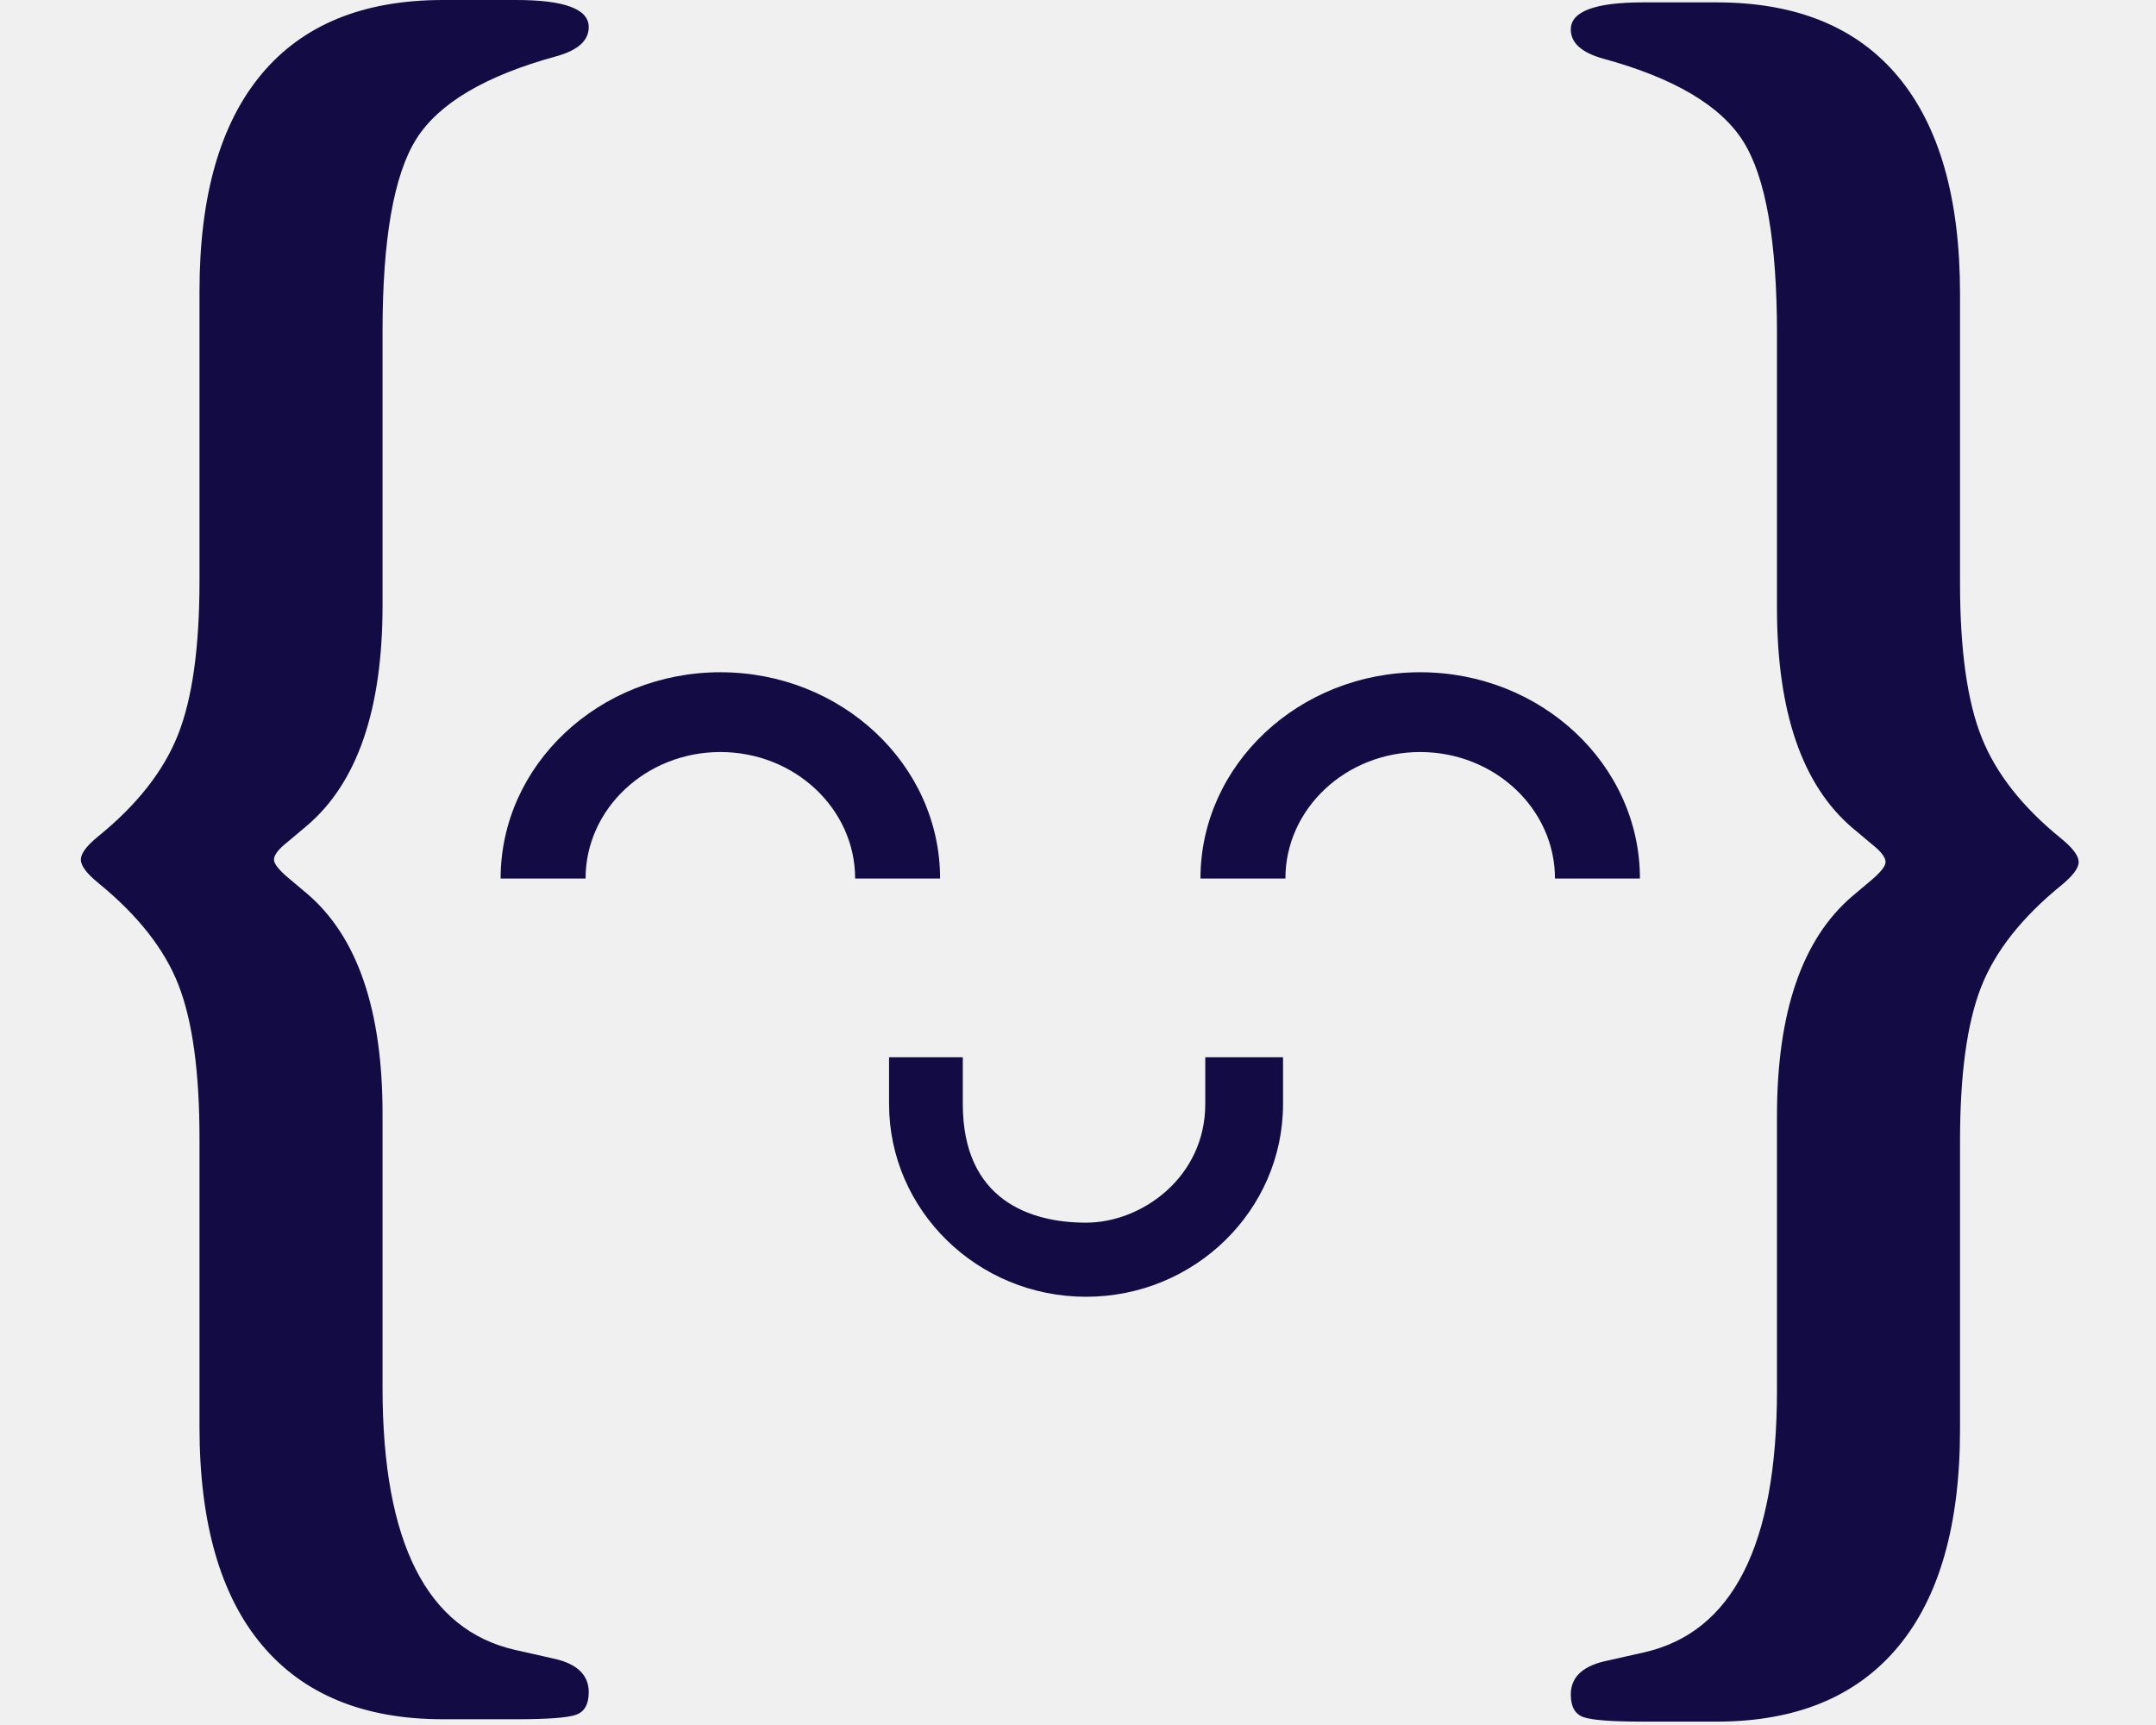
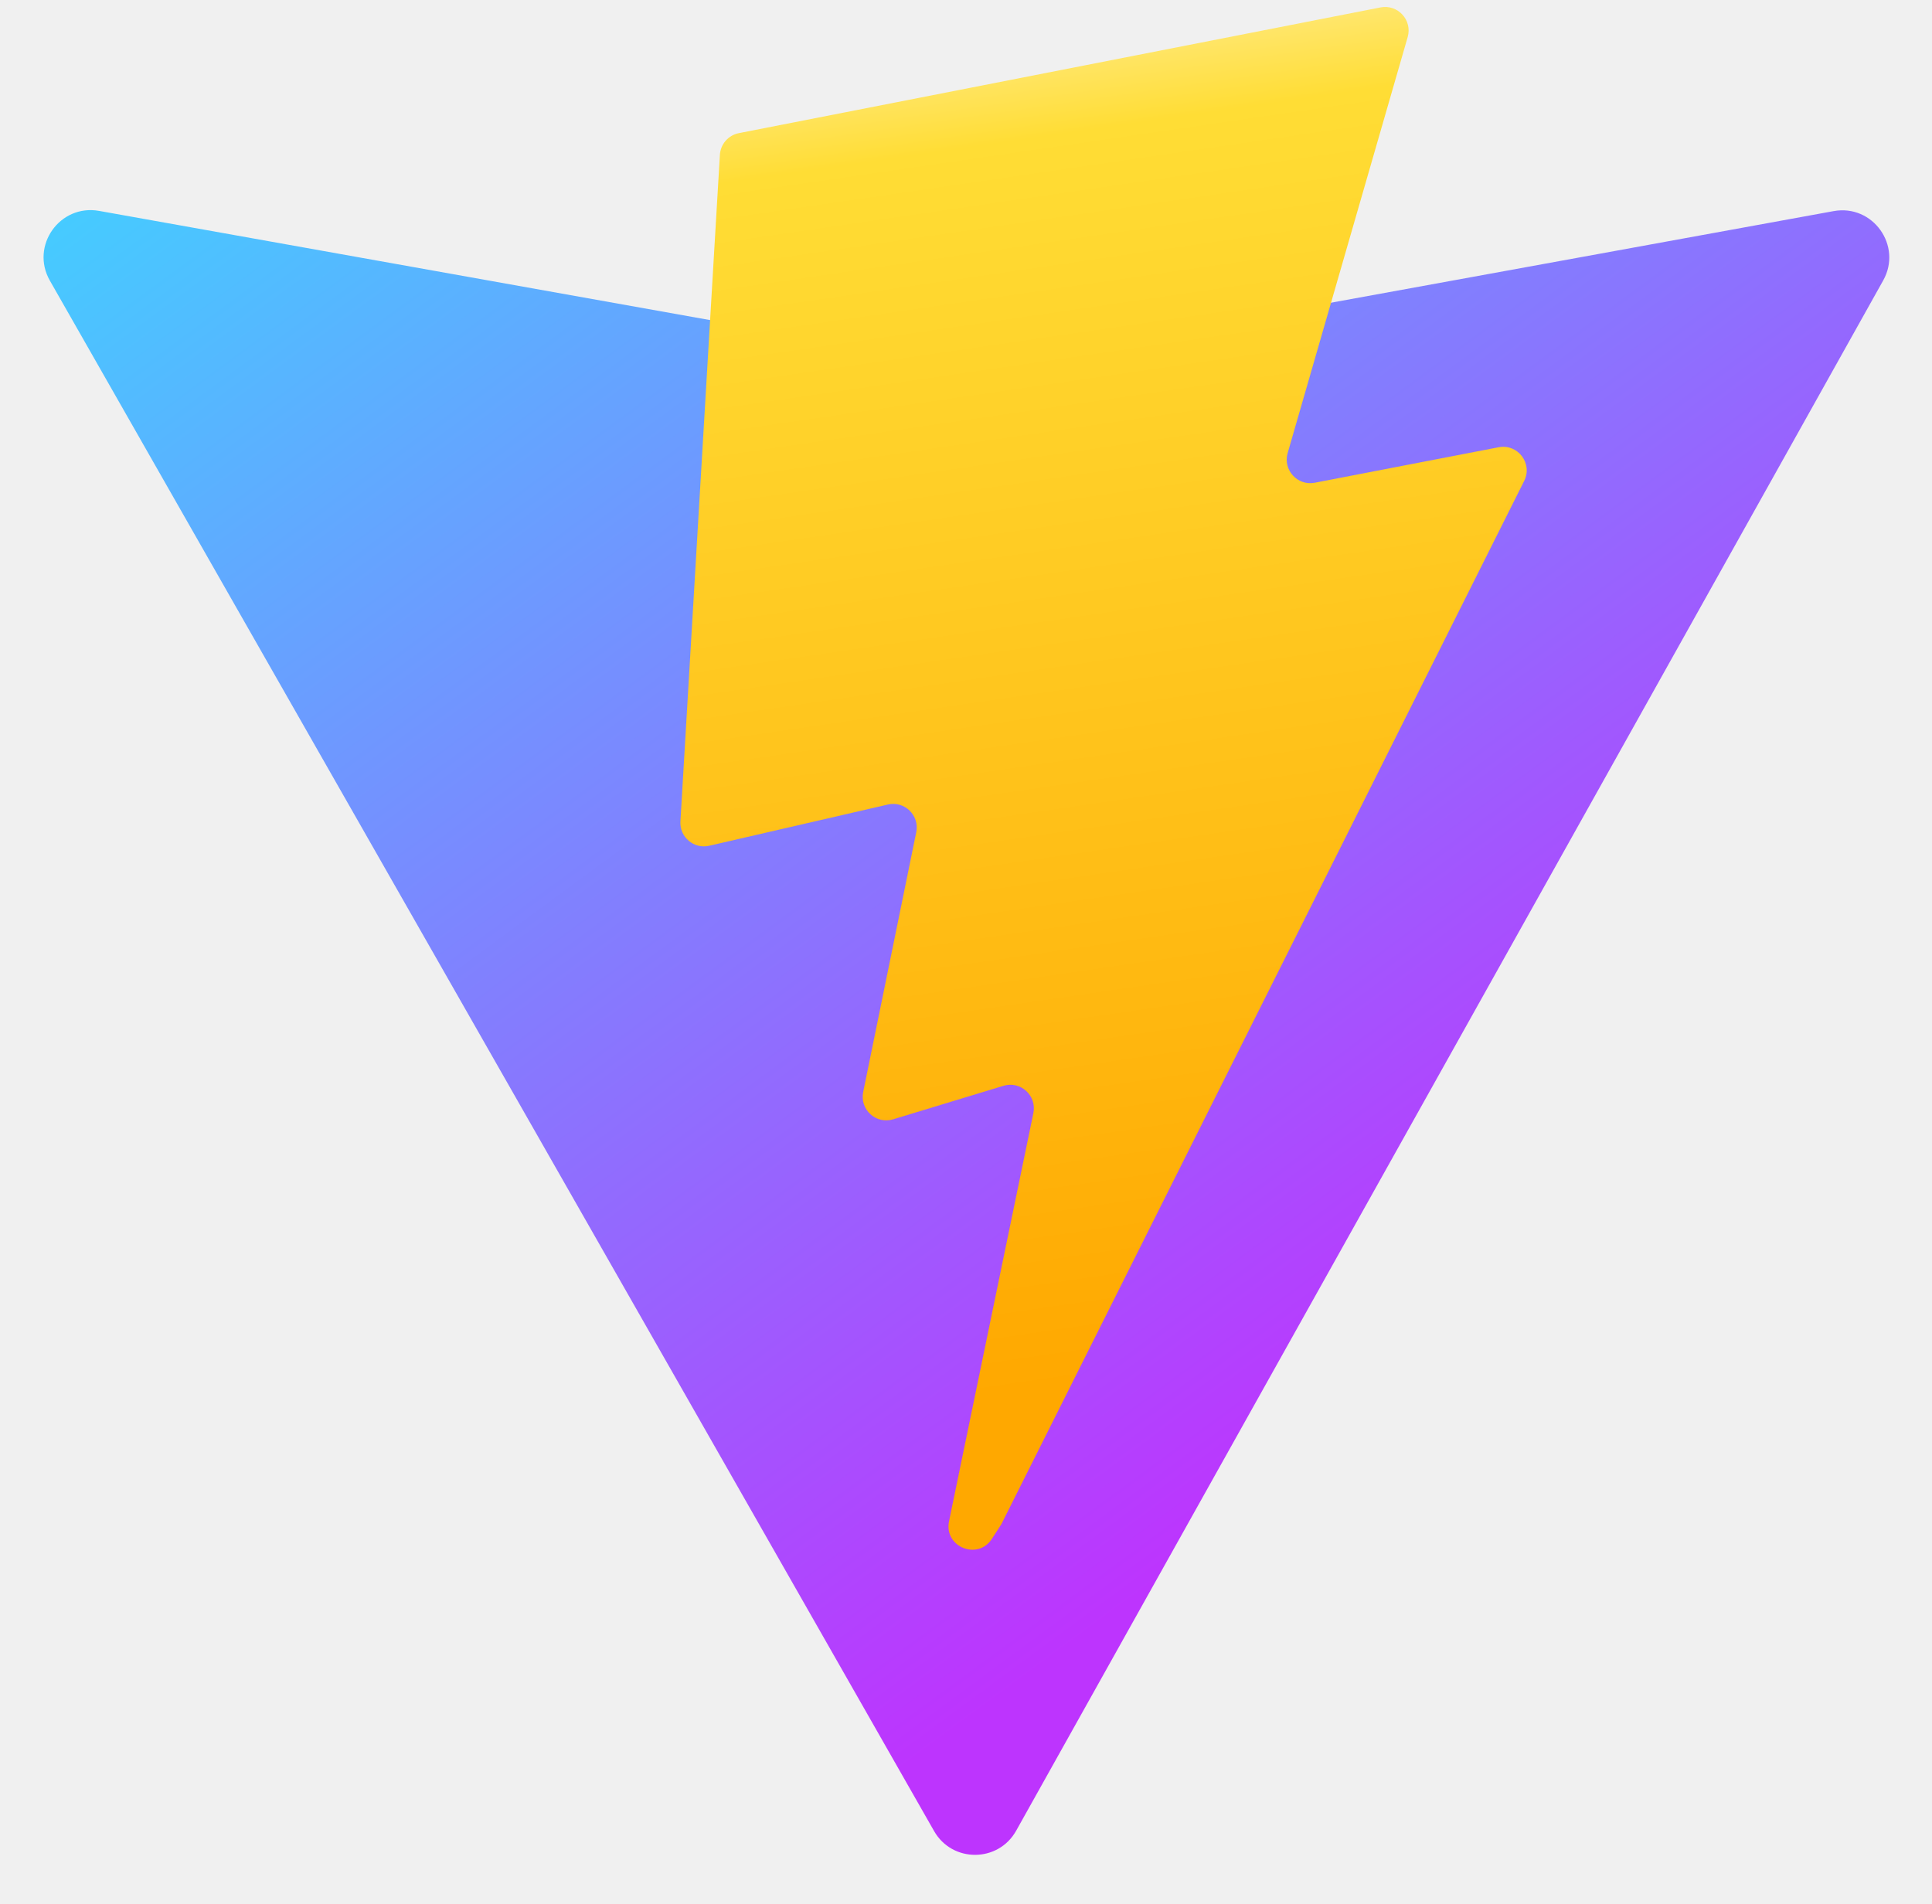
- <svg xmlns="http://www.w3.org/2000/svg" width="30" height="24" viewBox="0 0 30 24" fill="none">
-   <g clip-path="url(#clip0_6156_876)">
-     <path d="M16.771 15.36C16.771 16.376 15.891 17.011 15.112 17.011C14.332 17.011 13.397 16.695 13.397 15.36V14.71H12.371V15.36C12.371 16.839 13.601 18.042 15.112 18.042C16.623 18.042 17.853 16.839 17.853 15.36V14.71H16.771V15.36Z" fill="#130B43" />
-     <path d="M8.148 12.223C8.148 11.252 8.99 10.463 10.024 10.463C11.058 10.463 11.899 11.253 11.899 12.223H13.081C13.081 10.64 11.71 9.353 10.024 9.353C8.338 9.353 6.966 10.64 6.966 12.223H8.148Z" fill="#130B43" />
-     <path d="M17.886 12.223C17.886 11.252 18.728 10.463 19.761 10.463C20.796 10.463 21.637 11.253 21.637 12.223H22.819C22.819 10.64 21.448 9.353 19.761 9.353C18.075 9.353 16.704 10.64 16.704 12.223H17.886Z" fill="#130B43" />
-     <path fill-rule="evenodd" clip-rule="evenodd" d="M24.726 8.458V4.644C24.726 3.358 24.57 2.466 24.257 1.968C23.945 1.47 23.294 1.085 22.305 0.815C22.006 0.731 21.857 0.596 21.857 0.41C21.857 0.159 22.193 0.033 22.865 0.033H23.886C24.996 0.033 25.838 0.378 26.412 1.067C26.986 1.756 27.273 2.762 27.273 4.085V8.109C27.273 9.04 27.373 9.757 27.574 10.26C27.774 10.763 28.145 11.234 28.686 11.671C28.845 11.802 28.924 11.909 28.924 11.993C28.924 12.077 28.845 12.184 28.686 12.314C28.136 12.761 27.762 13.234 27.567 13.732C27.371 14.231 27.273 14.946 27.273 15.877V19.887C27.273 21.219 26.983 22.23 26.405 22.919C25.827 23.608 24.987 23.953 23.886 23.953H22.865C22.426 23.953 22.149 23.932 22.032 23.89C21.915 23.848 21.857 23.743 21.857 23.576C21.857 23.343 22.011 23.189 22.319 23.115L22.879 22.989C24.11 22.709 24.726 21.494 24.726 19.342V15.528C24.726 14.084 25.076 13.064 25.775 12.468L26.041 12.244C26.172 12.133 26.237 12.049 26.237 11.993C26.237 11.928 26.172 11.844 26.041 11.741L25.775 11.518C25.076 10.922 24.726 9.902 24.726 8.458Z" fill="#130B43" />
-     <path fill-rule="evenodd" clip-rule="evenodd" d="M5.323 8.425V4.611C5.323 3.325 5.48 2.433 5.792 1.935C6.105 1.437 6.755 1.053 7.744 0.782C8.043 0.699 8.192 0.564 8.192 0.377C8.192 0.126 7.856 0 7.184 0H6.163C5.053 0 4.211 0.345 3.637 1.034C3.063 1.723 2.776 2.729 2.776 4.052V8.076C2.776 9.007 2.676 9.724 2.475 10.227C2.275 10.73 1.904 11.201 1.363 11.639C1.204 11.769 1.125 11.876 1.125 11.96C1.125 12.044 1.204 12.151 1.363 12.281C1.913 12.729 2.287 13.201 2.482 13.7C2.678 14.198 2.776 14.913 2.776 15.844V19.854C2.776 21.186 3.066 22.197 3.644 22.886C4.222 23.575 5.062 23.92 6.163 23.92H7.184C7.623 23.92 7.9 23.899 8.017 23.857C8.134 23.815 8.192 23.71 8.192 23.543C8.192 23.31 8.038 23.156 7.73 23.082L7.17 22.956C5.939 22.677 5.323 21.461 5.323 19.309V15.495C5.323 14.051 4.973 13.031 4.274 12.435L4.008 12.211C3.877 12.1 3.812 12.016 3.812 11.96C3.812 11.895 3.877 11.811 4.008 11.709L4.274 11.485C4.973 10.889 5.323 9.869 5.323 8.425Z" fill="#130B43" />
-   </g>
+ <svg xmlns="http://www.w3.org/2000/svg" width="410" height="404" viewBox="0 0 410 404" fill="none">
+   <path d="M399.641 59.525L215.643 388.545C211.844 395.338 202.084 395.378 198.228 388.618L10.582 59.556C6.381 52.19 12.68 43.267 21.028 44.759L205.223 77.682C206.398 77.892 207.601 77.89 208.776 77.676L389.119 44.806C397.439 43.289 403.768 52.143 399.641 59.525Z" fill="url(#paint0_linear)" />
+   <path d="M292.965 1.574L156.801 28.255C154.563 28.694 152.906 30.59 152.771 32.866L144.395 174.33C144.198 177.662 147.258 180.248 150.51 179.498L188.42 170.749C191.967 169.931 195.172 173.055 194.443 176.622L183.18 231.775C182.422 235.487 185.907 238.661 189.532 237.56L212.947 230.446C216.577 229.344 220.065 232.527 219.297 236.242L201.398 322.875C200.278 328.294 207.486 331.249 210.492 326.603L212.5 323.5L323.454 102.072C325.312 98.365 322.108 94.137 318.036 94.923L279.014 102.454C275.347 103.161 272.227 99.746 273.262 96.158L298.731 7.867C299.767 4.273 296.636 0.855 292.965 1.574Z" fill="url(#paint1_linear)" />
  <defs>
-     <clipPath id="clip0_6156_876">
-       <rect width="27.813" height="24" fill="white" transform="translate(1.125)" />
-     </clipPath>
+     <linearGradient id="paint0_linear" x1="6" y1="33" x2="235" y2="344" gradientUnits="userSpaceOnUse">
+       <stop stop-color="#41D1FF" />
+       <stop offset="1" stop-color="#BD34FE" />
+     </linearGradient>
+     <linearGradient id="paint1_linear" x1="194.651" y1="8.818" x2="236.076" y2="292.989" gradientUnits="userSpaceOnUse">
+       <stop stop-color="#FFEA83" />
+       <stop offset="0.083" stop-color="#FFDD35" />
+       <stop offset="1" stop-color="#FFA800" />
+     </linearGradient>
  </defs>
</svg>
